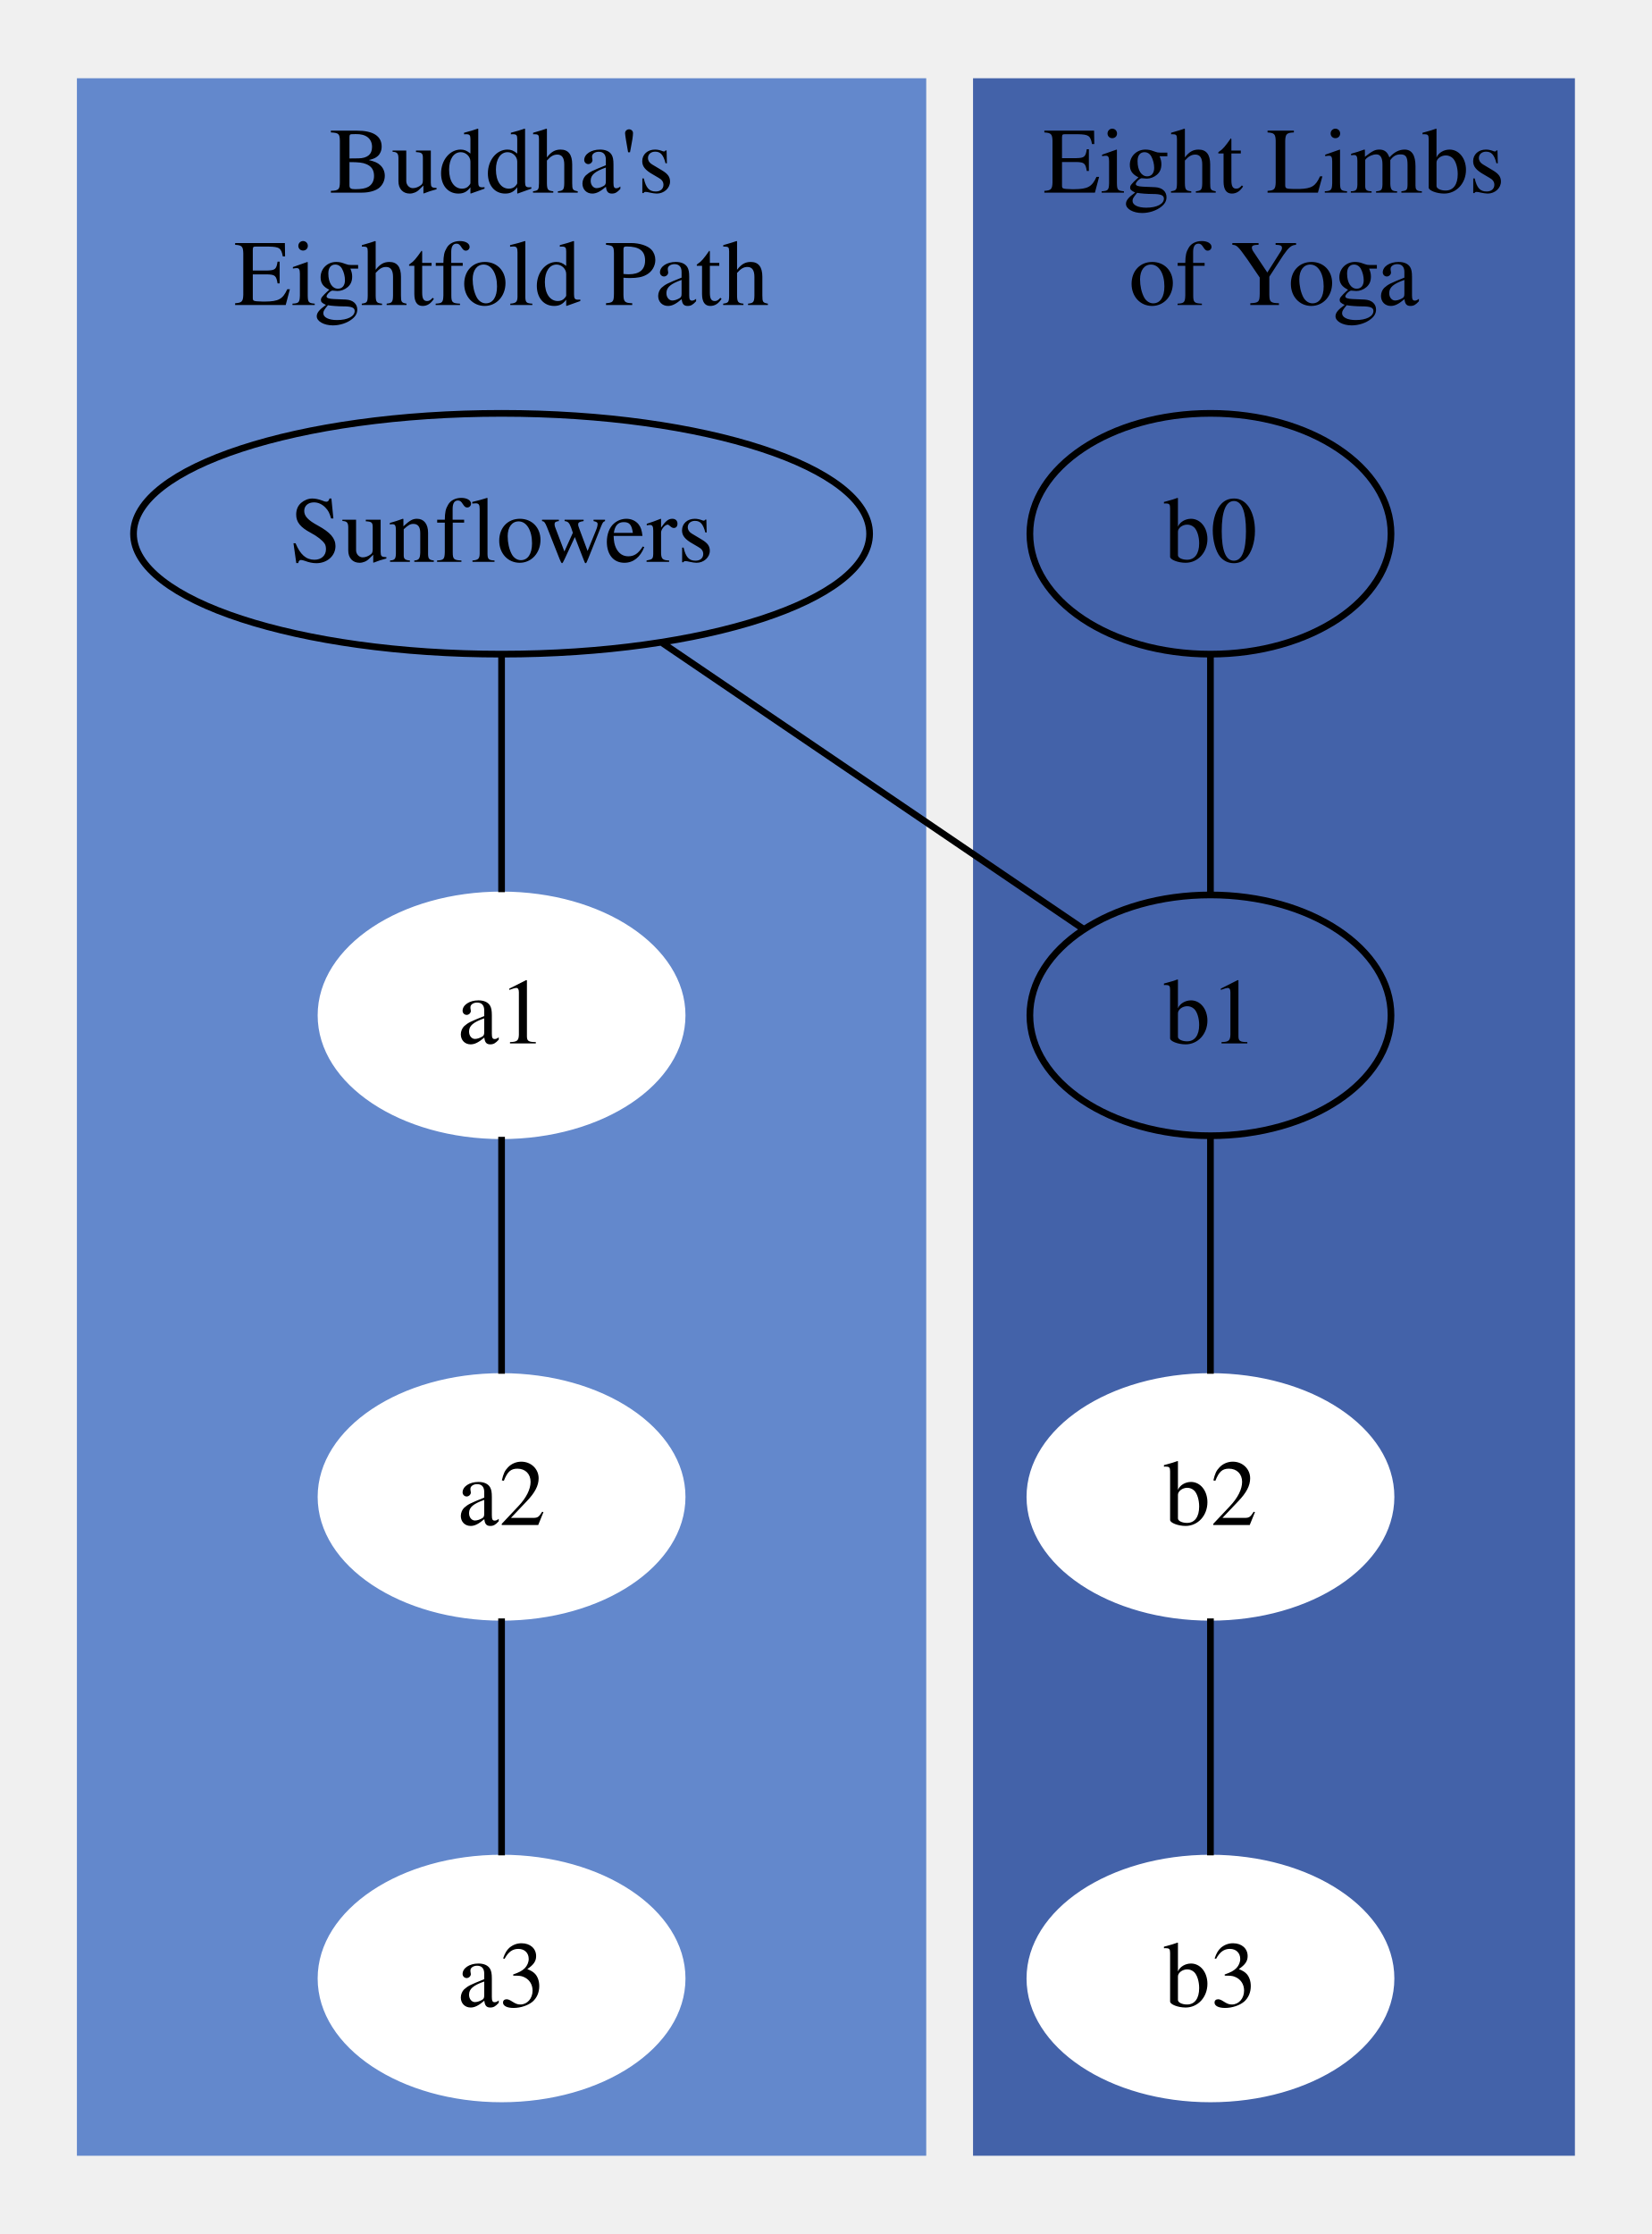
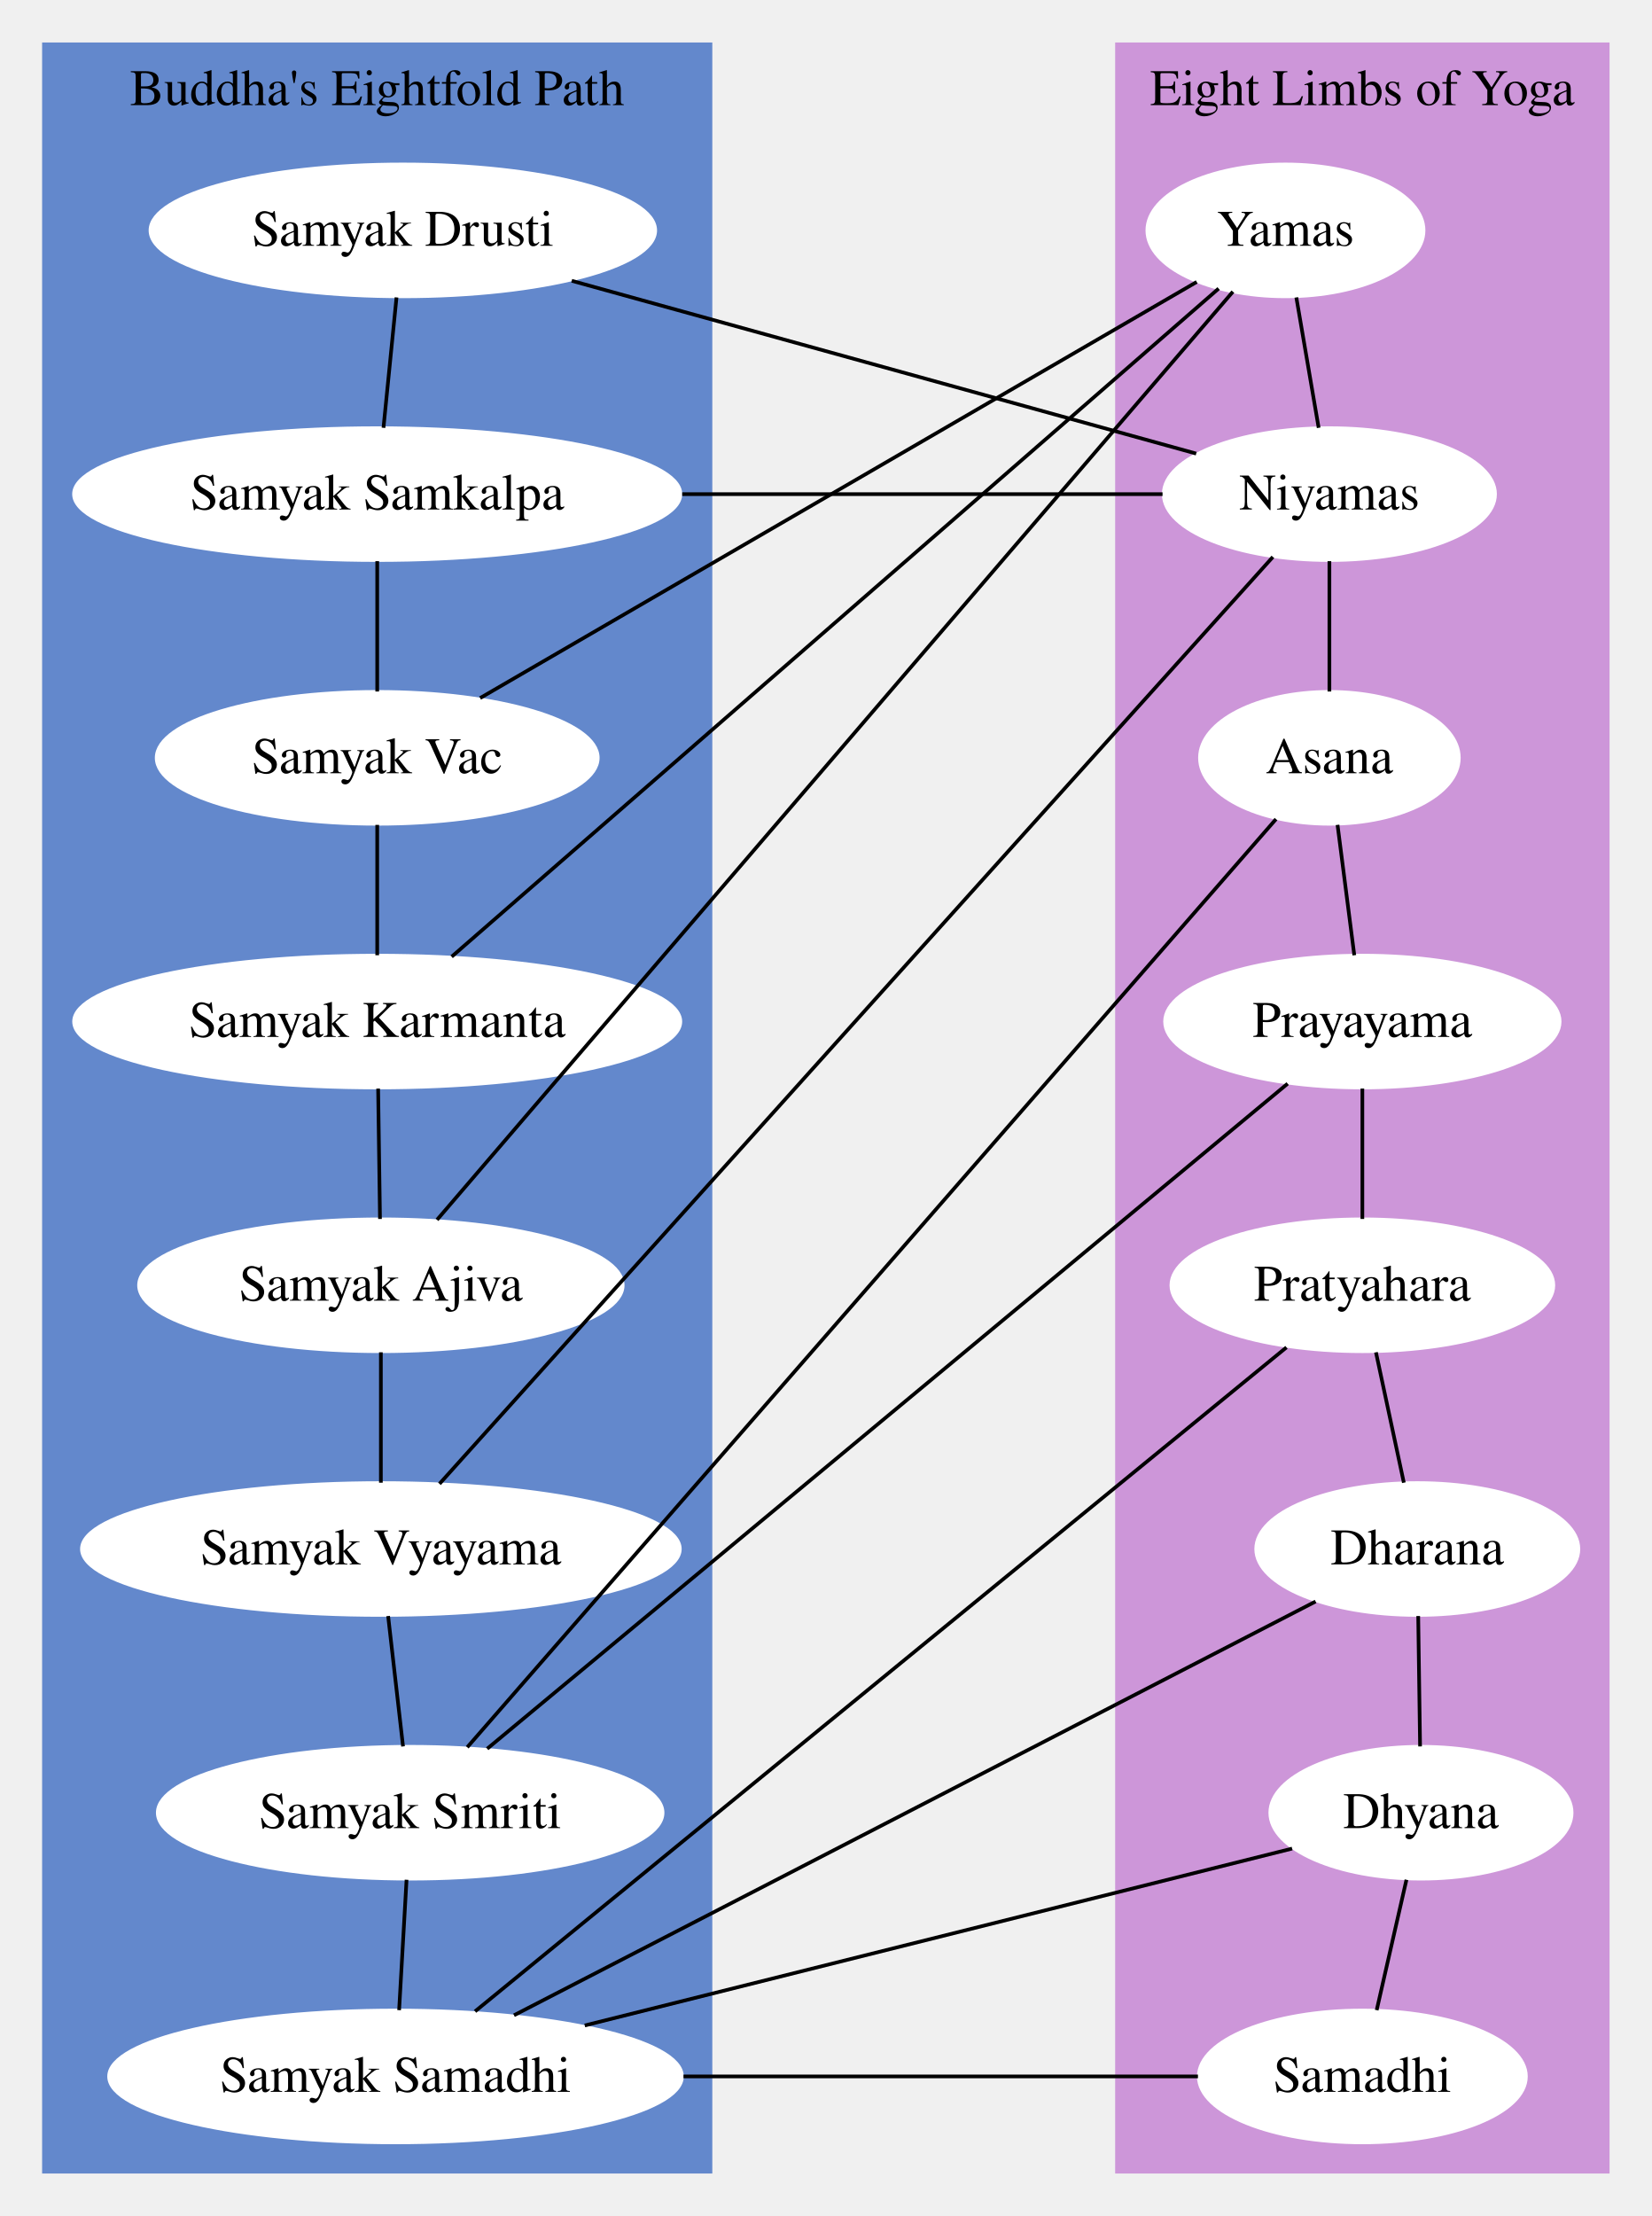
- <svg xmlns="http://www.w3.org/2000/svg" xmlns:xlink="http://www.w3.org/1999/xlink" width="247pt" height="334pt" viewBox="0.00 0.00 247.00 333.60">
-   <g id="graph0" class="graph" transform="scale(1 1) rotate(0) translate(4 329.6)">
-     <g id="clust3" class="cluster">
-       <polygon fill="#6388cc" stroke="#6388cc" points="8,-8 8,-317.6 134,-317.6 134,-8 8,-8" />
-       <text text-anchor="middle" x="71" y="-301" font-family="Times,serif" font-size="14.00" fill="#000000">Buddha's </text>
-       <text text-anchor="middle" x="71" y="-284.2" font-family="Times,serif" font-size="14.00" fill="#000000"> Eightfold Path</text>
+ <svg xmlns="http://www.w3.org/2000/svg" width="451pt" height="605pt" viewBox="0.00 0.00 451.00 604.80">
+   <g id="graph0" class="graph" transform="translate(4,600.8) scale(1)" data-name="G">
+     <g id="clust9" class="cluster" data-name="cluster_0">
+       <polygon fill="#6388cc" stroke="#6388cc" points="8,-8 8,-588.8 190,-588.8 190,-8 8,-8" style="" />
+       <text text-anchor="middle" x="99" y="-572.2" font-family="Times,serif" font-size="14.00" style="">Buddha's Eightfold Path</text>
    </g>
-     <g id="clust4" class="cluster">
-       <polygon fill="#4362a9" stroke="#4362a9" points="142,-8 142,-317.6 231,-317.6 231,-8 142,-8" />
-       <text text-anchor="middle" x="186.5" y="-301" font-family="Times,serif" font-size="14.00" fill="#000000">Eight Limbs </text>
-       <text text-anchor="middle" x="186.5" y="-284.2" font-family="Times,serif" font-size="14.00" fill="#000000"> of Yoga</text>
+     <g id="clust10" class="cluster" data-name="cluster_1">
+       <polygon fill="#cd96d9" stroke="#cd96d9" points="301,-8 301,-588.8 435,-588.8 435,-8 301,-8" style="" />
+       <text text-anchor="middle" x="368" y="-572.2" font-family="Times,serif" font-size="14.00" style="">Eight Limbs of Yoga</text>
    </g>
-     <g id="node1" class="node">
-       <g id="a_node1">
-         <a xlink:href="two-paths/b1" xlink:title="Sunflowers">
-           <ellipse fill="none" stroke="#000000" cx="71" cy="-250" rx="55.034" ry="18" />
-           <text text-anchor="middle" x="71" y="-245.8" font-family="Times,serif" font-size="14.00" fill="#000000">Sunflowers</text>
-         </a>
-       </g>
+     <g id="node1" class="node" pointer-events="visible" data-name="a0">
+       <ellipse fill="white" stroke="white" cx="106" cy="-538" rx="68.91" ry="18" style="" />
+       <text text-anchor="middle" x="106" y="-533.8" font-family="Times,serif" font-size="14.00" style="">Samyak Drusti</text>
    </g>
-     <g id="node2" class="node">
-       <ellipse fill="none" stroke="#000000" cx="177" cy="-178" rx="27" ry="18" />
-       <text text-anchor="middle" x="177" y="-173.8" font-family="Times,serif" font-size="14.00" fill="#000000">b1</text>
+     <g id="node3" class="node" pointer-events="visible" data-name="a1">
+       <ellipse fill="white" stroke="white" cx="99" cy="-466" rx="82.79" ry="18" style="" />
+       <text text-anchor="middle" x="99" y="-461.8" font-family="Times,serif" font-size="14.00" style="">Samyak Samkalpa</text>
    </g>
-     <g id="edge1" class="edge">
-       <path fill="none" stroke="#000000" d="M95.053,-233.662C114.111,-220.717 140.372,-202.879 157.981,-190.919" />
+     <g id="edge13" class="edge" data-name="a0--a1">
+       <path fill="none" stroke="black" d="M104.27,-519.7C103.18,-508.85 101.79,-494.92 100.71,-484.1" style="" />
    </g>
-     <g id="node4" class="node">
-       <ellipse fill="#ffffff" stroke="#ffffff" cx="71" cy="-178" rx="27" ry="18" />
-       <text text-anchor="middle" x="71" y="-173.8" font-family="Times,serif" font-size="14.00" fill="#000000">a1</text>
+     <g id="node4" class="node" pointer-events="visible" data-name="b1">
+       <ellipse fill="white" stroke="white" cx="359" cy="-466" rx="45.23" ry="18" style="" />
+       <text text-anchor="middle" x="359" y="-461.8" font-family="Times,serif" font-size="14.00" style="">Niyamas</text>
    </g>
-     <g id="edge2" class="edge">
-       <path fill="none" stroke="#000000" d="M71,-231.831C71,-221 71,-207.288 71,-196.413" />
+     <g id="edge1" class="edge" data-name="a0--b1">
+       <path fill="none" stroke="black" d="M152.11,-524.24C201.14,-510.68 277.68,-489.5 322.63,-477.06" style="" />
    </g>
-     <g id="node7" class="node">
-       <ellipse fill="#ffffff" stroke="#ffffff" cx="177" cy="-106" rx="27" ry="18" />
-       <text text-anchor="middle" x="177" y="-101.8" font-family="Times,serif" font-size="14.00" fill="#000000">b2</text>
+     <g id="node2" class="node" pointer-events="visible" data-name="b0">
+       <ellipse fill="white" stroke="white" cx="347" cy="-538" rx="37.71" ry="18" style="" />
+       <text text-anchor="middle" x="347" y="-533.8" font-family="Times,serif" font-size="14.00" style="">Yamas</text>
    </g>
-     <g id="edge6" class="edge">
-       <path fill="none" stroke="#000000" d="M177,-159.831C177,-149 177,-135.288 177,-124.413" />
+     <g id="edge20" class="edge" data-name="b0--b1">
+       <path fill="none" stroke="black" d="M349.97,-519.7C351.83,-508.85 354.21,-494.92 356.07,-484.1" style="" />
    </g>
-     <g id="node3" class="node">
-       <ellipse fill="none" stroke="#000000" cx="177" cy="-250" rx="27" ry="18" />
-       <text text-anchor="middle" x="177" y="-245.8" font-family="Times,serif" font-size="14.00" fill="#000000">b0</text>
+     <g id="edge2" class="edge" data-name="a1--b1">
+       <path fill="none" stroke="black" d="M182.28,-466C226,-466 269.72,-466 313.44,-466" style="" />
    </g>
-     <g id="edge5" class="edge">
-       <path fill="none" stroke="#000000" d="M177,-231.831C177,-221 177,-207.288 177,-196.413" />
+     <g id="node5" class="node" pointer-events="visible" data-name="a2">
+       <ellipse fill="white" stroke="white" cx="99" cy="-394" rx="60.22" ry="18" style="" />
+       <text text-anchor="middle" x="99" y="-389.8" font-family="Times,serif" font-size="14.00" style="">Samyak Vac</text>
    </g>
-     <g id="node5" class="node">
-       <ellipse fill="#ffffff" stroke="#ffffff" cx="71" cy="-106" rx="27" ry="18" />
-       <text text-anchor="middle" x="71" y="-101.8" font-family="Times,serif" font-size="14.00" fill="#000000">a2</text>
+     <g id="edge14" class="edge" data-name="a1--a2">
+       <path fill="none" stroke="black" d="M99,-447.7C99,-436.85 99,-422.92 99,-412.1" style="" />
    </g>
-     <g id="edge3" class="edge">
-       <path fill="none" stroke="#000000" d="M71,-159.831C71,-149 71,-135.288 71,-124.413" />
+     <g id="node6" class="node" pointer-events="visible" data-name="b2">
+       <ellipse fill="white" stroke="white" cx="359" cy="-394" rx="35.34" ry="18" style="" />
+       <text text-anchor="middle" x="359" y="-389.8" font-family="Times,serif" font-size="14.00" style="">Asana</text>
    </g>
-     <g id="node6" class="node">
-       <ellipse fill="#ffffff" stroke="#ffffff" cx="71" cy="-34" rx="27" ry="18" />
-       <text text-anchor="middle" x="71" y="-29.8" font-family="Times,serif" font-size="14.00" fill="#000000">a3</text>
+     <g id="edge21" class="edge" data-name="b1--b2">
+       <path fill="none" stroke="black" d="M359,-447.7C359,-436.85 359,-422.92 359,-412.1" style="" />
    </g>
-     <g id="edge4" class="edge">
-       <path fill="none" stroke="#000000" d="M71,-87.831C71,-77 71,-63.288 71,-52.413" />
+     <g id="edge3" class="edge" data-name="a2--b0">
+       <path fill="none" stroke="black" d="M127.1,-410.32C176.16,-438.8 276.58,-497.11 322.77,-523.93" style="" />
    </g>
-     <g id="node8" class="node">
-       <ellipse fill="#ffffff" stroke="#ffffff" cx="177" cy="-34" rx="27" ry="18" />
-       <text text-anchor="middle" x="177" y="-29.8" font-family="Times,serif" font-size="14.00" fill="#000000">b3</text>
+     <g id="node7" class="node" pointer-events="visible" data-name="a3">
+       <ellipse fill="white" stroke="white" cx="99" cy="-322" rx="82.77" ry="18" style="" />
+       <text text-anchor="middle" x="99" y="-317.8" font-family="Times,serif" font-size="14.00" style="">Samyak Karmanta</text>
    </g>
-     <g id="edge7" class="edge">
-       <path fill="none" stroke="#000000" d="M177,-87.831C177,-77 177,-63.288 177,-52.413" />
+     <g id="edge15" class="edge" data-name="a2--a3">
+       <path fill="none" stroke="black" d="M99,-375.7C99,-364.85 99,-350.92 99,-340.1" style="" />
+     </g>
+     <g id="node8" class="node" pointer-events="visible" data-name="b3">
+       <ellipse fill="white" stroke="white" cx="368" cy="-322" rx="53.87" ry="18" style="" />
+       <text text-anchor="middle" x="368" y="-317.8" font-family="Times,serif" font-size="14.00" style="">Prayayama</text>
+     </g>
+     <g id="edge22" class="edge" data-name="b2--b3">
+       <path fill="none" stroke="black" d="M361.22,-375.7C362.62,-364.85 364.41,-350.92 365.8,-340.1" style="" />
+     </g>
+     <g id="edge4" class="edge" data-name="a3--b0">
+       <path fill="none" stroke="black" d="M119.32,-339.7C166.64,-380.92 283.57,-482.76 328.76,-522.12" style="" />
+     </g>
+     <g id="node9" class="node" pointer-events="visible" data-name="a4">
+       <ellipse fill="white" stroke="white" cx="100" cy="-250" rx="66.03" ry="18" style="" />
+       <text text-anchor="middle" x="100" y="-245.8" font-family="Times,serif" font-size="14.00" style="">Samyak Ajiva</text>
+     </g>
+     <g id="edge16" class="edge" data-name="a3--a4">
+       <path fill="none" stroke="black" d="M99.25,-303.7C99.4,-292.85 99.6,-278.92 99.76,-268.1" style="" />
+     </g>
+     <g id="node10" class="node" pointer-events="visible" data-name="b4">
+       <ellipse fill="white" stroke="white" cx="368" cy="-250" rx="52.15" ry="18" style="" />
+       <text text-anchor="middle" x="368" y="-245.8" font-family="Times,serif" font-size="14.00" style="">Pratyahara</text>
+     </g>
+     <g id="edge23" class="edge" data-name="b3--b4">
+       <path fill="none" stroke="black" d="M368,-303.7C368,-292.85 368,-278.92 368,-268.1" style="" />
+     </g>
+     <g id="edge5" class="edge" data-name="a4--b0">
+       <path fill="none" stroke="black" d="M115.33,-267.87C159.94,-319.89 289.31,-470.73 332.65,-521.27" style="" />
+     </g>
+     <g id="node11" class="node" pointer-events="visible" data-name="a5">
+       <ellipse fill="white" stroke="white" cx="100" cy="-178" rx="81.63" ry="18" style="" />
+       <text text-anchor="middle" x="100" y="-173.8" font-family="Times,serif" font-size="14.00" style="">Samyak Vyayama</text>
+     </g>
+     <g id="edge17" class="edge" data-name="a4--a5">
+       <path fill="none" stroke="black" d="M100,-231.7C100,-220.85 100,-206.92 100,-196.1" style="" />
+     </g>
+     <g id="node12" class="node" pointer-events="visible" data-name="b5">
+       <ellipse fill="white" stroke="white" cx="383" cy="-178" rx="43.99" ry="18" style="" />
+       <text text-anchor="middle" x="383" y="-173.8" font-family="Times,serif" font-size="14.00" style="">Dharana</text>
+     </g>
+     <g id="edge24" class="edge" data-name="b4--b5">
+       <path fill="none" stroke="black" d="M371.71,-231.7C374.03,-220.85 377.02,-206.92 379.33,-196.1" style="" />
+     </g>
+     <g id="edge7" class="edge" data-name="a5--b1">
+       <path fill="none" stroke="black" d="M116,-195.79C162.59,-247.6 297.73,-397.87 343.57,-448.85" style="" />
+     </g>
+     <g id="node13" class="node" pointer-events="visible" data-name="a6">
+       <ellipse fill="white" stroke="white" cx="108" cy="-106" rx="68.92" ry="18" style="" />
+       <text text-anchor="middle" x="108" y="-101.8" font-family="Times,serif" font-size="14.00" style="">Samyak Smriti</text>
+     </g>
+     <g id="edge18" class="edge" data-name="a5--a6">
+       <path fill="none" stroke="black" d="M101.98,-159.7C103.22,-148.85 104.81,-134.92 106.05,-124.1" style="" />
+     </g>
+     <g id="node14" class="node" pointer-events="visible" data-name="b6">
+       <ellipse fill="white" stroke="white" cx="384" cy="-106" rx="41.14" ry="18" style="" />
+       <text text-anchor="middle" x="384" y="-101.8" font-family="Times,serif" font-size="14.00" style="">Dhyana</text>
+     </g>
+     <g id="edge25" class="edge" data-name="b5--b6">
+       <path fill="none" stroke="black" d="M383.25,-159.7C383.4,-148.85 383.6,-134.92 383.76,-124.1" style="" />
+     </g>
+     <g id="edge8" class="edge" data-name="a6--b2">
+       <path fill="none" stroke="black" d="M123.58,-123.87C168.91,-175.89 300.37,-326.73 344.42,-377.27" style="" />
+     </g>
+     <g id="edge9" class="edge" data-name="a6--b3">
+       <path fill="none" stroke="black" d="M129.03,-123.47C178.02,-164.17 299.23,-264.87 347.6,-305.05" style="" />
+     </g>
+     <g id="node15" class="node" pointer-events="visible" data-name="a7">
+       <ellipse fill="white" stroke="white" cx="104" cy="-34" rx="78.21" ry="18" style="" />
+       <text text-anchor="middle" x="104" y="-29.8" font-family="Times,serif" font-size="14.00" style="">Samyak Samadhi</text>
+     </g>
+     <g id="edge19" class="edge" data-name="a6--a7">
+       <path fill="none" stroke="black" d="M107.01,-87.7C106.39,-76.85 105.6,-62.92 104.98,-52.1" style="" />
+     </g>
+     <g id="node16" class="node" pointer-events="visible" data-name="b7">
+       <ellipse fill="white" stroke="white" cx="368" cy="-34" rx="44.66" ry="18" style="" />
+       <text text-anchor="middle" x="368" y="-29.8" font-family="Times,serif" font-size="14.00" style="">Samadhi</text>
+     </g>
+     <g id="edge26" class="edge" data-name="b6--b7">
+       <path fill="none" stroke="black" d="M380.04,-87.7C377.56,-76.85 374.38,-62.92 371.91,-52.1" style="" />
+     </g>
+     <g id="edge11" class="edge" data-name="a7--b4">
+       <path fill="none" stroke="black" d="M125.72,-51.77C175.7,-92.67 298.3,-192.97 347.28,-233.05" style="" />
+     </g>
+     <g id="edge12" class="edge" data-name="a7--b5">
+       <path fill="none" stroke="black" d="M136.35,-50.7C191.62,-79.22 303.27,-136.85 355.23,-163.67" style="" />
+     </g>
+     <g id="edge10" class="edge" data-name="a7--b6">
+       <path fill="none" stroke="black" d="M155.67,-47.92C211.86,-61.97 300.13,-84.03 348.82,-96.21" style="" />
+     </g>
+     <g id="edge6" class="edge" data-name="a7--b7">
+       <path fill="none" stroke="black" d="M182.63,-34C229.46,-34 276.28,-34 323.11,-34" style="" />
    </g>
  </g>
</svg>
